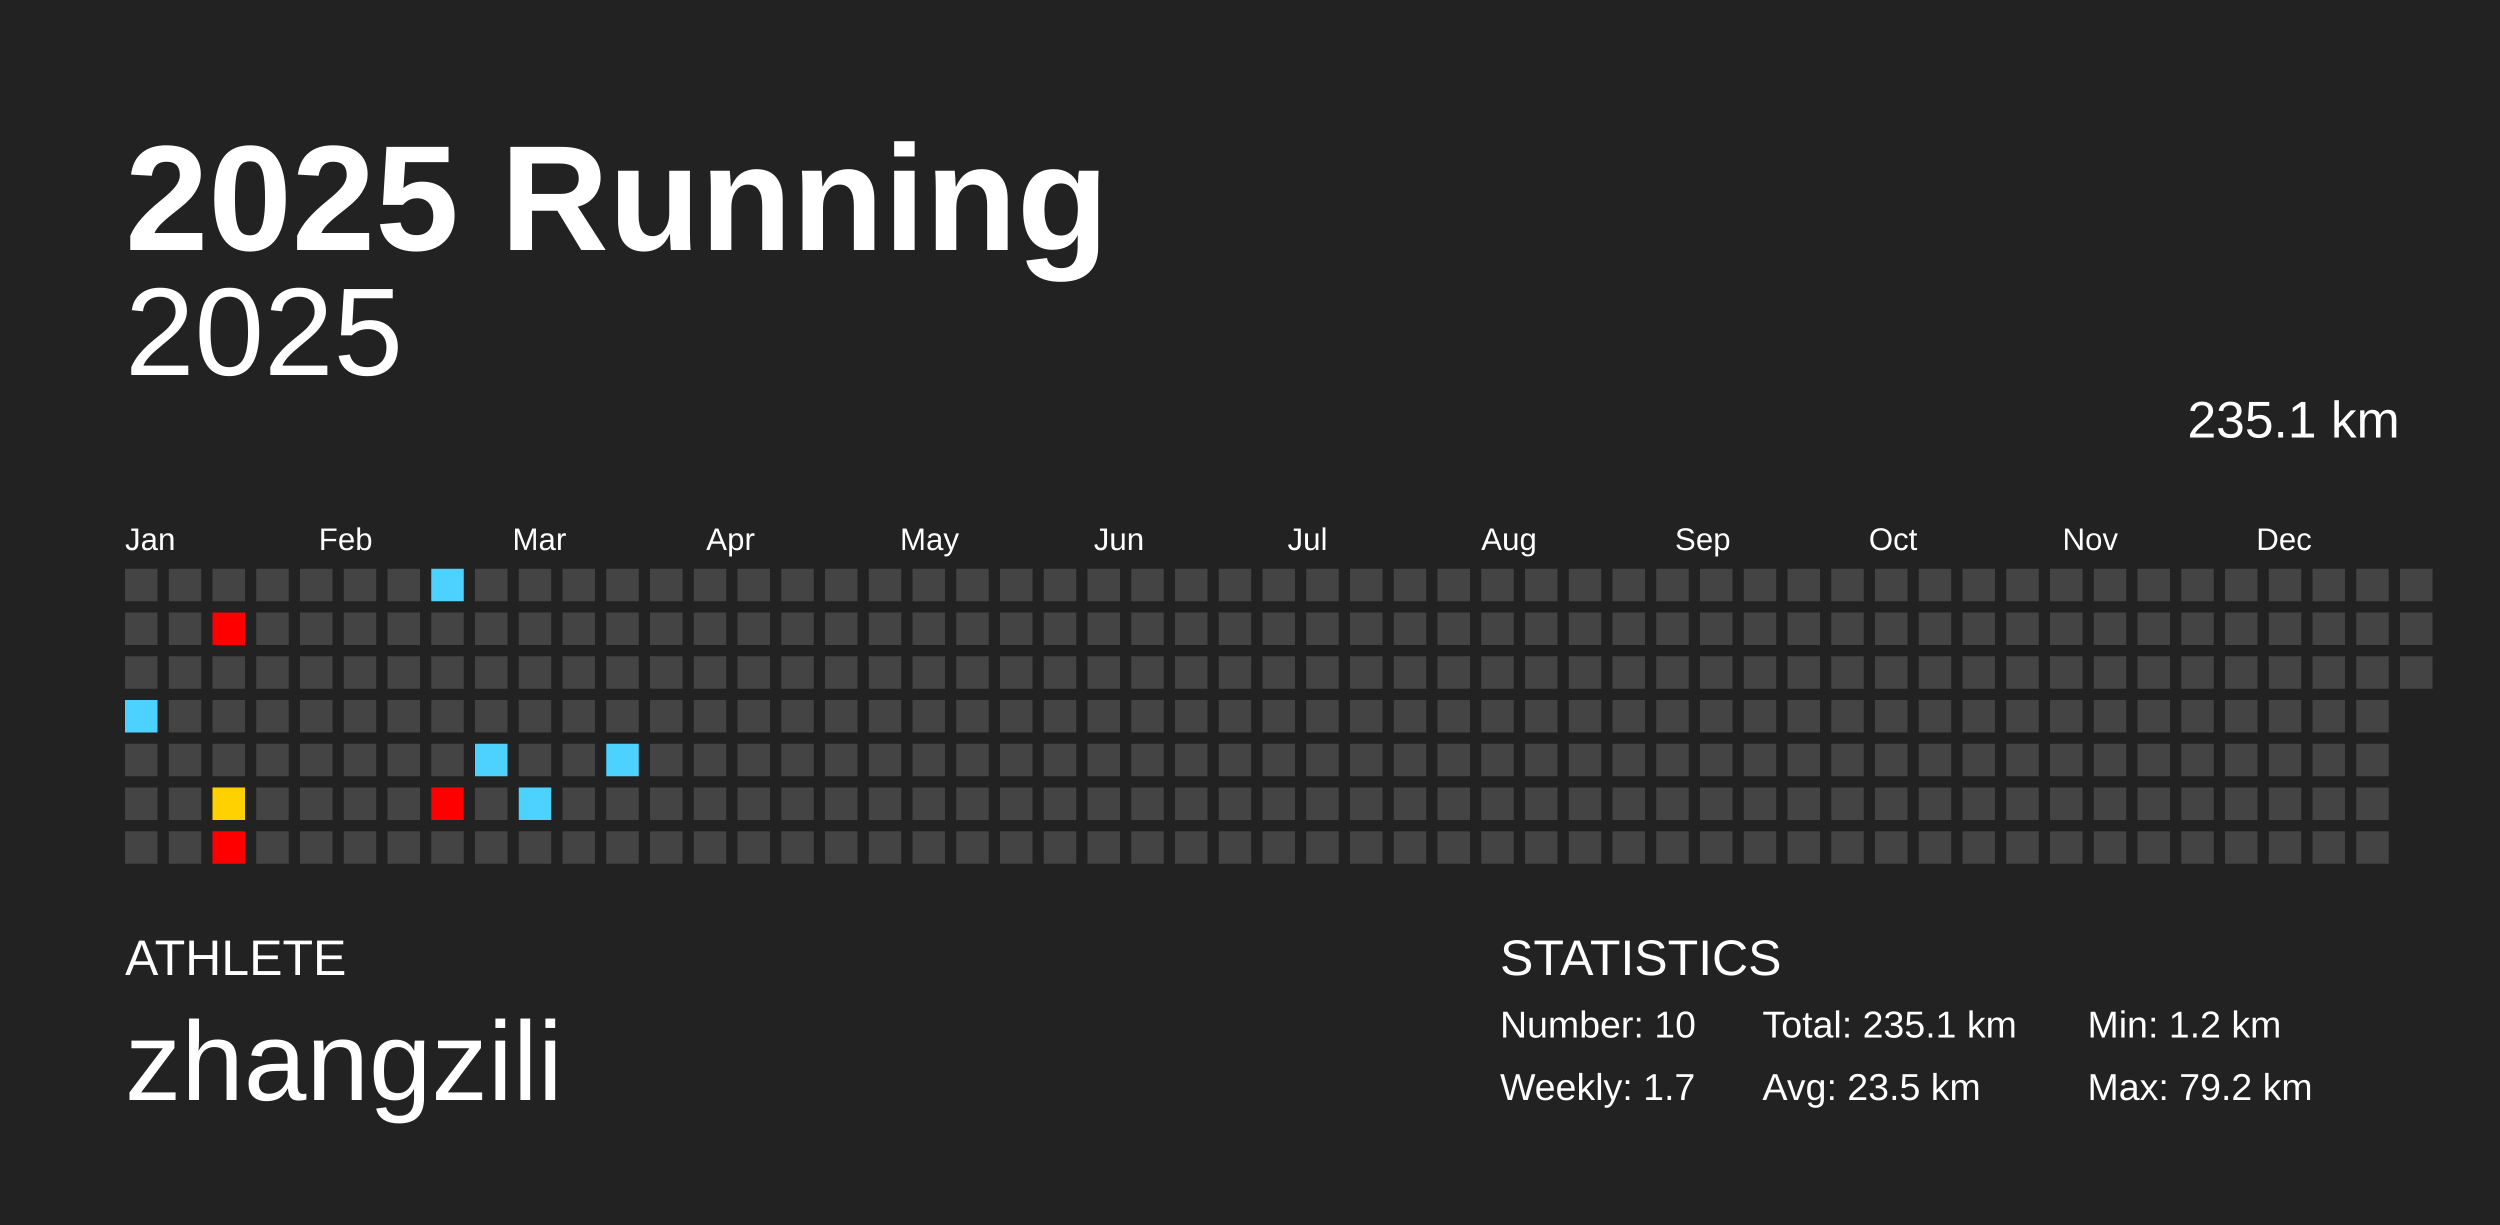
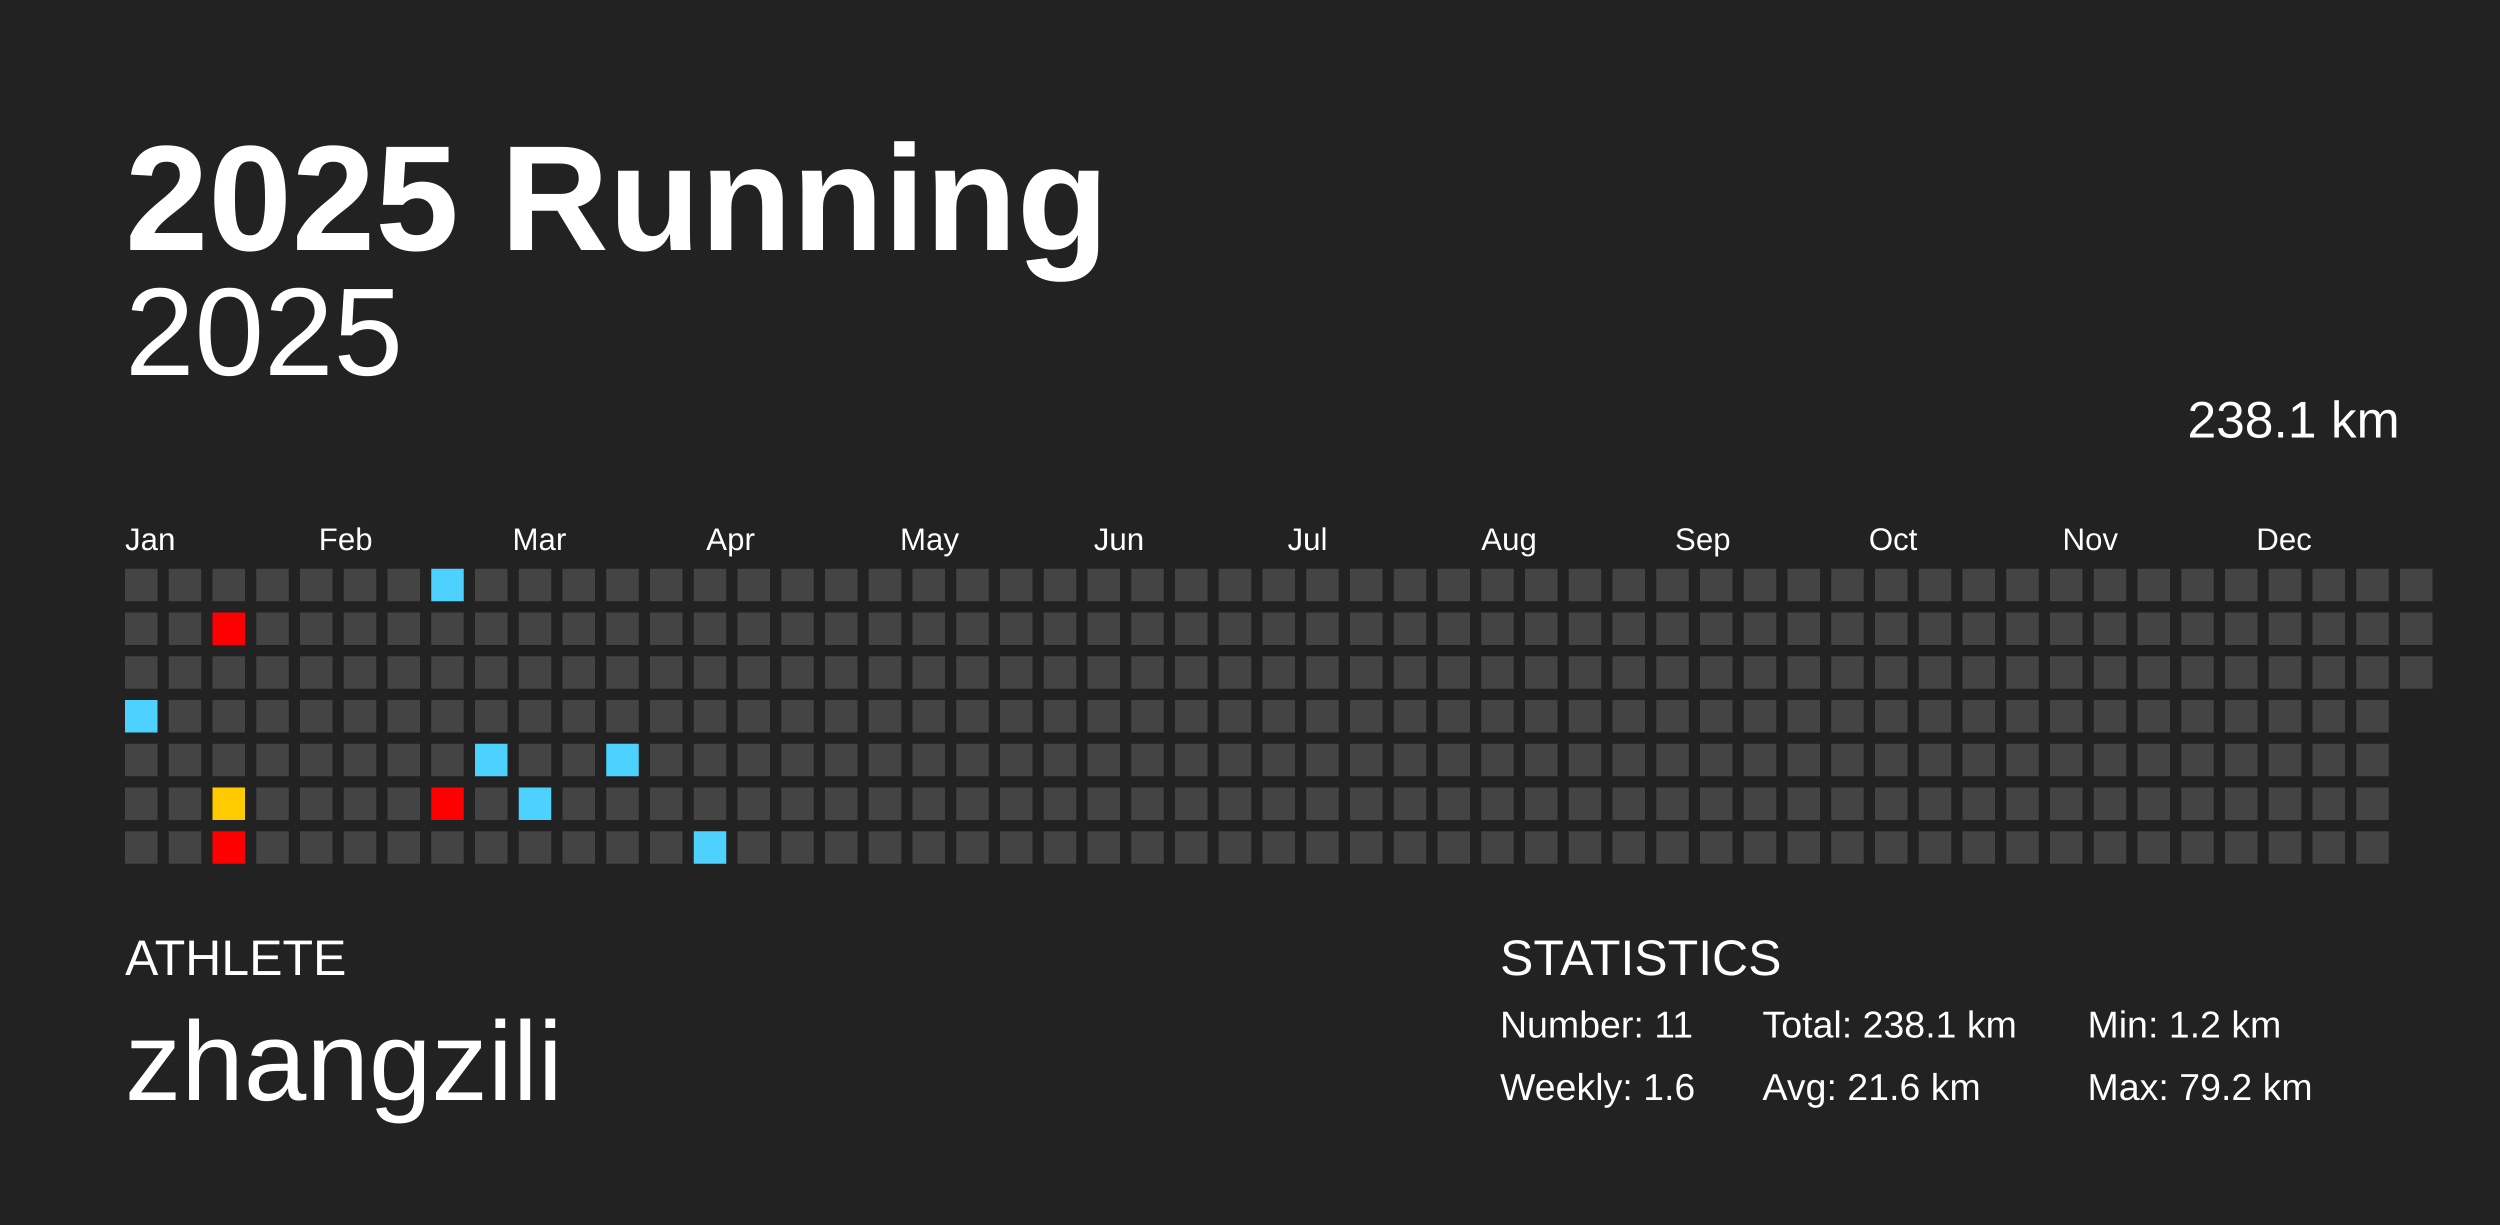
<svg xmlns="http://www.w3.org/2000/svg" baseProfile="full" height="98mm" version="1.1" viewBox="0,0,200,98" width="200mm">
  <defs />
  <rect fill="#222222" height="98" width="200" x="0" y="0" />
  <text fill="#FFFFFF" style="font-size:12px; font-family:Arial; font-weight:bold;" x="10" y="20">2025 Running</text>
  <text fill="#FFFFFF" style="font-size:4px; font-family:Arial" x="10" y="78">ATHLETE</text>
  <text fill="#FFFFFF" style="font-size:9px; font-family:Arial" x="10" y="88">zhangzili</text>
  <text fill="#FFFFFF" style="font-size:4px; font-family:Arial" x="120" y="78">STATISTICS</text>
-   <text fill="#FFFFFF" style="font-size:3px; font-family:Arial" x="120" y="83">Number: 10</text>
-   <text fill="#FFFFFF" style="font-size:3px; font-family:Arial" x="120" y="88">Weekly: 1.7</text>
-   <text fill="#FFFFFF" style="font-size:3px; font-family:Arial" x="141" y="83">Total: 235.1 km</text>
-   <text fill="#FFFFFF" style="font-size:3px; font-family:Arial" x="141" y="88">Avg: 23.5 km</text>
+   <text fill="#FFFFFF" style="font-size:3px; font-family:Arial" x="120" y="83">Number: 11</text>
+   <text fill="#FFFFFF" style="font-size:3px; font-family:Arial" x="120" y="88">Weekly: 1.6</text>
+   <text fill="#FFFFFF" style="font-size:3px; font-family:Arial" x="141" y="83">Total: 238.1 km</text>
+   <text fill="#FFFFFF" style="font-size:3px; font-family:Arial" x="141" y="88">Avg: 21.6 km</text>
  <text fill="#FFFFFF" style="font-size:3px; font-family:Arial" x="167" y="83">Min: 1.2 km</text>
  <text fill="#FFFFFF" style="font-size:3px; font-family:Arial" x="167" y="88">Max: 79.2 km</text>
  <text alignment-baseline="hanging" fill="#FFFFFF" style="font-size:10.0px; font-family:Arial;" x="10" y="30">2025</text>
-   <text alignment-baseline="hanging" fill="#FFFFFF" style="font-size:4.125px; font-family:Arial;" x="175" y="35">235.1 km</text>
+   <text alignment-baseline="hanging" fill="#FFFFFF" style="font-size:4.125px; font-family:Arial;" x="175" y="35">238.1 km</text>
  <text fill="#FFFFFF" style="font-size:2.5px; font-family:Arial" x="10.0" y="44">Jan</text>
  <text fill="#FFFFFF" style="font-size:2.5px; font-family:Arial" x="25.5" y="44">Feb</text>
  <text fill="#FFFFFF" style="font-size:2.5px; font-family:Arial" x="41.0" y="44">Mar</text>
  <text fill="#FFFFFF" style="font-size:2.5px; font-family:Arial" x="56.5" y="44">Apr</text>
  <text fill="#FFFFFF" style="font-size:2.5px; font-family:Arial" x="72.0" y="44">May</text>
  <text fill="#FFFFFF" style="font-size:2.5px; font-family:Arial" x="87.5" y="44">Jun</text>
  <text fill="#FFFFFF" style="font-size:2.5px; font-family:Arial" x="103.0" y="44">Jul</text>
  <text fill="#FFFFFF" style="font-size:2.5px; font-family:Arial" x="118.5" y="44">Aug</text>
  <text fill="#FFFFFF" style="font-size:2.5px; font-family:Arial" x="134.0" y="44">Sep</text>
  <text fill="#FFFFFF" style="font-size:2.5px; font-family:Arial" x="149.5" y="44">Oct</text>
  <text fill="#FFFFFF" style="font-size:2.5px; font-family:Arial" x="165.0" y="44">Nov</text>
  <text fill="#FFFFFF" style="font-size:2.5px; font-family:Arial" x="180.5" y="44">Dec</text>
  <rect fill="#444444" height="2.6" width="2.6" x="10.0" y="45.5" />
  <rect fill="#444444" height="2.6" width="2.6" x="10.0" y="49.0" />
  <rect fill="#444444" height="2.6" width="2.6" x="10.0" y="52.5" />
  <rect fill="#4dd2ff" height="2.6" width="2.6" x="10.0" y="56.0" />
  <rect fill="#444444" height="2.6" width="2.6" x="10.0" y="59.5" />
  <rect fill="#444444" height="2.6" width="2.6" x="10.0" y="63.0" />
  <rect fill="#444444" height="2.6" width="2.6" x="10.0" y="66.5" />
  <rect fill="#444444" height="2.6" width="2.6" x="13.5" y="45.5" />
  <rect fill="#444444" height="2.6" width="2.6" x="13.5" y="49.0" />
  <rect fill="#444444" height="2.6" width="2.6" x="13.5" y="52.5" />
  <rect fill="#444444" height="2.6" width="2.6" x="13.5" y="56.0" />
  <rect fill="#444444" height="2.6" width="2.6" x="13.5" y="59.5" />
  <rect fill="#444444" height="2.6" width="2.6" x="13.5" y="63.0" />
  <rect fill="#444444" height="2.6" width="2.6" x="13.5" y="66.5" />
  <rect fill="#444444" height="2.6" width="2.6" x="17.0" y="45.5" />
  <rect fill="red" height="2.6" width="2.6" x="17.0" y="49.0" />
  <rect fill="#444444" height="2.6" width="2.6" x="17.0" y="52.5" />
  <rect fill="#444444" height="2.6" width="2.6" x="17.0" y="56.0" />
  <rect fill="#444444" height="2.6" width="2.6" x="17.0" y="59.5" />
-   <rect fill="#ffd100" height="2.6" width="2.6" x="17.0" y="63.0" />
+   <rect fill="#ffca00" height="2.6" width="2.6" x="17.0" y="63.0" />
  <rect fill="red" height="2.6" width="2.6" x="17.0" y="66.5" />
  <rect fill="#444444" height="2.6" width="2.6" x="20.5" y="45.5" />
  <rect fill="#444444" height="2.6" width="2.6" x="20.5" y="49.0" />
  <rect fill="#444444" height="2.6" width="2.6" x="20.5" y="52.5" />
  <rect fill="#444444" height="2.6" width="2.6" x="20.5" y="56.0" />
  <rect fill="#444444" height="2.6" width="2.6" x="20.5" y="59.5" />
  <rect fill="#444444" height="2.6" width="2.6" x="20.5" y="63.0" />
  <rect fill="#444444" height="2.6" width="2.6" x="20.5" y="66.5" />
  <rect fill="#444444" height="2.6" width="2.6" x="24.0" y="45.5" />
  <rect fill="#444444" height="2.6" width="2.6" x="24.0" y="49.0" />
  <rect fill="#444444" height="2.6" width="2.6" x="24.0" y="52.5" />
  <rect fill="#444444" height="2.6" width="2.6" x="24.0" y="56.0" />
  <rect fill="#444444" height="2.6" width="2.6" x="24.0" y="59.5" />
  <rect fill="#444444" height="2.6" width="2.6" x="24.0" y="63.0" />
  <rect fill="#444444" height="2.6" width="2.6" x="24.0" y="66.5" />
  <rect fill="#444444" height="2.6" width="2.6" x="27.5" y="45.5" />
  <rect fill="#444444" height="2.6" width="2.6" x="27.5" y="49.0" />
  <rect fill="#444444" height="2.6" width="2.6" x="27.5" y="52.5" />
  <rect fill="#444444" height="2.6" width="2.6" x="27.5" y="56.0" />
  <rect fill="#444444" height="2.6" width="2.6" x="27.5" y="59.5" />
  <rect fill="#444444" height="2.6" width="2.6" x="27.5" y="63.0" />
  <rect fill="#444444" height="2.6" width="2.6" x="27.5" y="66.5" />
  <rect fill="#444444" height="2.6" width="2.6" x="31.0" y="45.5" />
  <rect fill="#444444" height="2.6" width="2.6" x="31.0" y="49.0" />
  <rect fill="#444444" height="2.6" width="2.6" x="31.0" y="52.5" />
  <rect fill="#444444" height="2.6" width="2.6" x="31.0" y="56.0" />
  <rect fill="#444444" height="2.6" width="2.6" x="31.0" y="59.5" />
  <rect fill="#444444" height="2.6" width="2.6" x="31.0" y="63.0" />
  <rect fill="#444444" height="2.6" width="2.6" x="31.0" y="66.5" />
  <rect fill="#4dd2ff" height="2.6" width="2.6" x="34.5" y="45.5" />
  <rect fill="#444444" height="2.6" width="2.6" x="34.5" y="49.0" />
  <rect fill="#444444" height="2.6" width="2.6" x="34.5" y="52.5" />
  <rect fill="#444444" height="2.6" width="2.6" x="34.5" y="56.0" />
  <rect fill="#444444" height="2.6" width="2.6" x="34.5" y="59.5" />
  <rect fill="red" height="2.6" width="2.6" x="34.5" y="63.0" />
  <rect fill="#444444" height="2.6" width="2.6" x="34.5" y="66.5" />
  <rect fill="#444444" height="2.6" width="2.6" x="38.0" y="45.5" />
  <rect fill="#444444" height="2.6" width="2.6" x="38.0" y="49.0" />
  <rect fill="#444444" height="2.6" width="2.6" x="38.0" y="52.5" />
  <rect fill="#444444" height="2.6" width="2.6" x="38.0" y="56.0" />
  <rect fill="#4dd2ff" height="2.6" width="2.6" x="38.0" y="59.5" />
  <rect fill="#444444" height="2.6" width="2.6" x="38.0" y="63.0" />
  <rect fill="#444444" height="2.6" width="2.6" x="38.0" y="66.5" />
  <rect fill="#444444" height="2.6" width="2.6" x="41.5" y="45.5" />
  <rect fill="#444444" height="2.6" width="2.6" x="41.5" y="49.0" />
  <rect fill="#444444" height="2.6" width="2.6" x="41.5" y="52.5" />
  <rect fill="#444444" height="2.6" width="2.6" x="41.5" y="56.0" />
  <rect fill="#444444" height="2.6" width="2.6" x="41.5" y="59.5" />
  <rect fill="#4dd2ff" height="2.6" width="2.6" x="41.5" y="63.0" />
  <rect fill="#444444" height="2.6" width="2.6" x="41.5" y="66.5" />
  <rect fill="#444444" height="2.6" width="2.6" x="45.0" y="45.5" />
  <rect fill="#444444" height="2.6" width="2.6" x="45.0" y="49.0" />
  <rect fill="#444444" height="2.6" width="2.6" x="45.0" y="52.5" />
  <rect fill="#444444" height="2.6" width="2.6" x="45.0" y="56.0" />
  <rect fill="#444444" height="2.6" width="2.6" x="45.0" y="59.5" />
  <rect fill="#444444" height="2.6" width="2.6" x="45.0" y="63.0" />
  <rect fill="#444444" height="2.6" width="2.6" x="45.0" y="66.5" />
  <rect fill="#444444" height="2.6" width="2.6" x="48.5" y="45.5" />
  <rect fill="#444444" height="2.6" width="2.6" x="48.5" y="49.0" />
  <rect fill="#444444" height="2.6" width="2.6" x="48.5" y="52.5" />
  <rect fill="#444444" height="2.6" width="2.6" x="48.5" y="56.0" />
  <rect fill="#4dd2ff" height="2.6" width="2.6" x="48.5" y="59.5" />
  <rect fill="#444444" height="2.6" width="2.6" x="48.5" y="63.0" />
  <rect fill="#444444" height="2.6" width="2.6" x="48.5" y="66.5" />
  <rect fill="#444444" height="2.6" width="2.6" x="52.0" y="45.5" />
  <rect fill="#444444" height="2.6" width="2.6" x="52.0" y="49.0" />
  <rect fill="#444444" height="2.6" width="2.6" x="52.0" y="52.5" />
  <rect fill="#444444" height="2.6" width="2.6" x="52.0" y="56.0" />
  <rect fill="#444444" height="2.6" width="2.6" x="52.0" y="59.5" />
  <rect fill="#444444" height="2.6" width="2.6" x="52.0" y="63.0" />
  <rect fill="#444444" height="2.6" width="2.6" x="52.0" y="66.5" />
  <rect fill="#444444" height="2.6" width="2.6" x="55.5" y="45.5" />
  <rect fill="#444444" height="2.6" width="2.6" x="55.5" y="49.0" />
  <rect fill="#444444" height="2.6" width="2.6" x="55.5" y="52.5" />
  <rect fill="#444444" height="2.6" width="2.6" x="55.5" y="56.0" />
  <rect fill="#444444" height="2.6" width="2.6" x="55.5" y="59.5" />
  <rect fill="#444444" height="2.6" width="2.6" x="55.5" y="63.0" />
-   <rect fill="#444444" height="2.6" width="2.6" x="55.5" y="66.5" />
+   <rect fill="#4dd2ff" height="2.6" width="2.6" x="55.5" y="66.5" />
  <rect fill="#444444" height="2.6" width="2.6" x="59.0" y="45.5" />
  <rect fill="#444444" height="2.6" width="2.6" x="59.0" y="49.0" />
  <rect fill="#444444" height="2.6" width="2.6" x="59.0" y="52.5" />
  <rect fill="#444444" height="2.6" width="2.6" x="59.0" y="56.0" />
  <rect fill="#444444" height="2.6" width="2.6" x="59.0" y="59.5" />
  <rect fill="#444444" height="2.6" width="2.6" x="59.0" y="63.0" />
  <rect fill="#444444" height="2.6" width="2.6" x="59.0" y="66.5" />
  <rect fill="#444444" height="2.6" width="2.6" x="62.5" y="45.5" />
  <rect fill="#444444" height="2.6" width="2.6" x="62.5" y="49.0" />
  <rect fill="#444444" height="2.6" width="2.6" x="62.5" y="52.5" />
  <rect fill="#444444" height="2.6" width="2.6" x="62.5" y="56.0" />
  <rect fill="#444444" height="2.6" width="2.6" x="62.5" y="59.5" />
  <rect fill="#444444" height="2.6" width="2.6" x="62.5" y="63.0" />
  <rect fill="#444444" height="2.6" width="2.6" x="62.5" y="66.5" />
  <rect fill="#444444" height="2.6" width="2.6" x="66.0" y="45.5" />
  <rect fill="#444444" height="2.6" width="2.6" x="66.0" y="49.0" />
  <rect fill="#444444" height="2.6" width="2.6" x="66.0" y="52.5" />
  <rect fill="#444444" height="2.6" width="2.6" x="66.0" y="56.0" />
  <rect fill="#444444" height="2.6" width="2.6" x="66.0" y="59.5" />
  <rect fill="#444444" height="2.6" width="2.6" x="66.0" y="63.0" />
  <rect fill="#444444" height="2.6" width="2.6" x="66.0" y="66.5" />
  <rect fill="#444444" height="2.6" width="2.6" x="69.5" y="45.5" />
  <rect fill="#444444" height="2.6" width="2.6" x="69.5" y="49.0" />
  <rect fill="#444444" height="2.6" width="2.6" x="69.5" y="52.5" />
  <rect fill="#444444" height="2.6" width="2.6" x="69.5" y="56.0" />
  <rect fill="#444444" height="2.6" width="2.6" x="69.5" y="59.5" />
  <rect fill="#444444" height="2.6" width="2.6" x="69.5" y="63.0" />
  <rect fill="#444444" height="2.6" width="2.6" x="69.5" y="66.5" />
  <rect fill="#444444" height="2.6" width="2.6" x="73.0" y="45.5" />
  <rect fill="#444444" height="2.6" width="2.6" x="73.0" y="49.0" />
  <rect fill="#444444" height="2.6" width="2.6" x="73.0" y="52.5" />
  <rect fill="#444444" height="2.6" width="2.6" x="73.0" y="56.0" />
  <rect fill="#444444" height="2.6" width="2.6" x="73.0" y="59.5" />
  <rect fill="#444444" height="2.6" width="2.6" x="73.0" y="63.0" />
  <rect fill="#444444" height="2.6" width="2.6" x="73.0" y="66.5" />
  <rect fill="#444444" height="2.6" width="2.6" x="76.5" y="45.5" />
  <rect fill="#444444" height="2.6" width="2.6" x="76.5" y="49.0" />
  <rect fill="#444444" height="2.6" width="2.6" x="76.5" y="52.5" />
  <rect fill="#444444" height="2.6" width="2.6" x="76.5" y="56.0" />
  <rect fill="#444444" height="2.6" width="2.6" x="76.5" y="59.5" />
  <rect fill="#444444" height="2.6" width="2.6" x="76.5" y="63.0" />
  <rect fill="#444444" height="2.6" width="2.6" x="76.5" y="66.5" />
  <rect fill="#444444" height="2.6" width="2.6" x="80.0" y="45.5" />
  <rect fill="#444444" height="2.6" width="2.6" x="80.0" y="49.0" />
  <rect fill="#444444" height="2.6" width="2.6" x="80.0" y="52.5" />
  <rect fill="#444444" height="2.6" width="2.6" x="80.0" y="56.0" />
  <rect fill="#444444" height="2.6" width="2.6" x="80.0" y="59.5" />
  <rect fill="#444444" height="2.6" width="2.6" x="80.0" y="63.0" />
  <rect fill="#444444" height="2.6" width="2.6" x="80.0" y="66.5" />
  <rect fill="#444444" height="2.6" width="2.6" x="83.5" y="45.5" />
  <rect fill="#444444" height="2.6" width="2.6" x="83.5" y="49.0" />
  <rect fill="#444444" height="2.6" width="2.6" x="83.5" y="52.5" />
  <rect fill="#444444" height="2.6" width="2.6" x="83.5" y="56.0" />
  <rect fill="#444444" height="2.6" width="2.6" x="83.5" y="59.5" />
  <rect fill="#444444" height="2.6" width="2.6" x="83.5" y="63.0" />
  <rect fill="#444444" height="2.6" width="2.6" x="83.5" y="66.5" />
  <rect fill="#444444" height="2.6" width="2.6" x="87.0" y="45.5" />
  <rect fill="#444444" height="2.6" width="2.6" x="87.0" y="49.0" />
  <rect fill="#444444" height="2.6" width="2.6" x="87.0" y="52.5" />
  <rect fill="#444444" height="2.6" width="2.6" x="87.0" y="56.0" />
  <rect fill="#444444" height="2.6" width="2.6" x="87.0" y="59.5" />
  <rect fill="#444444" height="2.6" width="2.6" x="87.0" y="63.0" />
  <rect fill="#444444" height="2.6" width="2.6" x="87.0" y="66.5" />
  <rect fill="#444444" height="2.6" width="2.6" x="90.5" y="45.5" />
  <rect fill="#444444" height="2.6" width="2.6" x="90.5" y="49.0" />
  <rect fill="#444444" height="2.6" width="2.6" x="90.5" y="52.5" />
  <rect fill="#444444" height="2.6" width="2.6" x="90.5" y="56.0" />
  <rect fill="#444444" height="2.6" width="2.6" x="90.5" y="59.5" />
  <rect fill="#444444" height="2.6" width="2.6" x="90.5" y="63.0" />
  <rect fill="#444444" height="2.6" width="2.6" x="90.5" y="66.5" />
  <rect fill="#444444" height="2.6" width="2.6" x="94.0" y="45.5" />
  <rect fill="#444444" height="2.6" width="2.6" x="94.0" y="49.0" />
  <rect fill="#444444" height="2.6" width="2.6" x="94.0" y="52.5" />
  <rect fill="#444444" height="2.6" width="2.6" x="94.0" y="56.0" />
  <rect fill="#444444" height="2.6" width="2.6" x="94.0" y="59.5" />
  <rect fill="#444444" height="2.6" width="2.6" x="94.0" y="63.0" />
  <rect fill="#444444" height="2.6" width="2.6" x="94.0" y="66.5" />
  <rect fill="#444444" height="2.6" width="2.6" x="97.5" y="45.5" />
  <rect fill="#444444" height="2.6" width="2.6" x="97.5" y="49.0" />
  <rect fill="#444444" height="2.6" width="2.6" x="97.5" y="52.5" />
  <rect fill="#444444" height="2.6" width="2.6" x="97.5" y="56.0" />
  <rect fill="#444444" height="2.6" width="2.6" x="97.5" y="59.5" />
  <rect fill="#444444" height="2.6" width="2.6" x="97.5" y="63.0" />
  <rect fill="#444444" height="2.6" width="2.6" x="97.5" y="66.5" />
  <rect fill="#444444" height="2.6" width="2.6" x="101.0" y="45.5" />
  <rect fill="#444444" height="2.6" width="2.6" x="101.0" y="49.0" />
  <rect fill="#444444" height="2.6" width="2.6" x="101.0" y="52.5" />
  <rect fill="#444444" height="2.6" width="2.6" x="101.0" y="56.0" />
  <rect fill="#444444" height="2.6" width="2.6" x="101.0" y="59.5" />
  <rect fill="#444444" height="2.6" width="2.6" x="101.0" y="63.0" />
  <rect fill="#444444" height="2.6" width="2.6" x="101.0" y="66.5" />
  <rect fill="#444444" height="2.6" width="2.6" x="104.5" y="45.5" />
  <rect fill="#444444" height="2.6" width="2.6" x="104.5" y="49.0" />
  <rect fill="#444444" height="2.6" width="2.6" x="104.5" y="52.5" />
  <rect fill="#444444" height="2.6" width="2.6" x="104.5" y="56.0" />
  <rect fill="#444444" height="2.6" width="2.6" x="104.5" y="59.5" />
  <rect fill="#444444" height="2.6" width="2.6" x="104.5" y="63.0" />
  <rect fill="#444444" height="2.6" width="2.6" x="104.5" y="66.5" />
  <rect fill="#444444" height="2.6" width="2.6" x="108.0" y="45.5" />
  <rect fill="#444444" height="2.6" width="2.6" x="108.0" y="49.0" />
  <rect fill="#444444" height="2.6" width="2.6" x="108.0" y="52.5" />
  <rect fill="#444444" height="2.6" width="2.6" x="108.0" y="56.0" />
  <rect fill="#444444" height="2.6" width="2.6" x="108.0" y="59.5" />
  <rect fill="#444444" height="2.6" width="2.6" x="108.0" y="63.0" />
  <rect fill="#444444" height="2.6" width="2.6" x="108.0" y="66.5" />
  <rect fill="#444444" height="2.6" width="2.6" x="111.5" y="45.5" />
  <rect fill="#444444" height="2.6" width="2.6" x="111.5" y="49.0" />
  <rect fill="#444444" height="2.6" width="2.6" x="111.5" y="52.5" />
  <rect fill="#444444" height="2.6" width="2.6" x="111.5" y="56.0" />
  <rect fill="#444444" height="2.6" width="2.6" x="111.5" y="59.5" />
  <rect fill="#444444" height="2.6" width="2.6" x="111.5" y="63.0" />
  <rect fill="#444444" height="2.6" width="2.6" x="111.5" y="66.5" />
  <rect fill="#444444" height="2.6" width="2.6" x="115.0" y="45.5" />
  <rect fill="#444444" height="2.6" width="2.6" x="115.0" y="49.0" />
  <rect fill="#444444" height="2.6" width="2.6" x="115.0" y="52.5" />
  <rect fill="#444444" height="2.6" width="2.6" x="115.0" y="56.0" />
  <rect fill="#444444" height="2.6" width="2.6" x="115.0" y="59.5" />
  <rect fill="#444444" height="2.6" width="2.6" x="115.0" y="63.0" />
  <rect fill="#444444" height="2.6" width="2.6" x="115.0" y="66.5" />
  <rect fill="#444444" height="2.6" width="2.6" x="118.5" y="45.5" />
  <rect fill="#444444" height="2.6" width="2.6" x="118.5" y="49.0" />
  <rect fill="#444444" height="2.6" width="2.6" x="118.5" y="52.5" />
  <rect fill="#444444" height="2.6" width="2.6" x="118.5" y="56.0" />
  <rect fill="#444444" height="2.6" width="2.6" x="118.5" y="59.5" />
  <rect fill="#444444" height="2.6" width="2.6" x="118.5" y="63.0" />
  <rect fill="#444444" height="2.6" width="2.6" x="118.5" y="66.5" />
  <rect fill="#444444" height="2.6" width="2.6" x="122.0" y="45.5" />
  <rect fill="#444444" height="2.6" width="2.6" x="122.0" y="49.0" />
  <rect fill="#444444" height="2.6" width="2.6" x="122.0" y="52.5" />
  <rect fill="#444444" height="2.6" width="2.6" x="122.0" y="56.0" />
  <rect fill="#444444" height="2.6" width="2.6" x="122.0" y="59.5" />
  <rect fill="#444444" height="2.6" width="2.6" x="122.0" y="63.0" />
  <rect fill="#444444" height="2.6" width="2.6" x="122.0" y="66.5" />
  <rect fill="#444444" height="2.6" width="2.6" x="125.5" y="45.5" />
  <rect fill="#444444" height="2.6" width="2.6" x="125.5" y="49.0" />
  <rect fill="#444444" height="2.6" width="2.6" x="125.5" y="52.5" />
  <rect fill="#444444" height="2.6" width="2.6" x="125.5" y="56.0" />
  <rect fill="#444444" height="2.6" width="2.6" x="125.5" y="59.5" />
  <rect fill="#444444" height="2.6" width="2.6" x="125.5" y="63.0" />
  <rect fill="#444444" height="2.6" width="2.6" x="125.5" y="66.5" />
  <rect fill="#444444" height="2.6" width="2.6" x="129.0" y="45.5" />
  <rect fill="#444444" height="2.6" width="2.6" x="129.0" y="49.0" />
  <rect fill="#444444" height="2.6" width="2.6" x="129.0" y="52.5" />
  <rect fill="#444444" height="2.6" width="2.6" x="129.0" y="56.0" />
  <rect fill="#444444" height="2.6" width="2.6" x="129.0" y="59.5" />
  <rect fill="#444444" height="2.6" width="2.6" x="129.0" y="63.0" />
  <rect fill="#444444" height="2.6" width="2.6" x="129.0" y="66.5" />
  <rect fill="#444444" height="2.6" width="2.6" x="132.5" y="45.5" />
  <rect fill="#444444" height="2.6" width="2.6" x="132.5" y="49.0" />
  <rect fill="#444444" height="2.6" width="2.6" x="132.5" y="52.5" />
  <rect fill="#444444" height="2.6" width="2.6" x="132.5" y="56.0" />
  <rect fill="#444444" height="2.6" width="2.6" x="132.5" y="59.5" />
  <rect fill="#444444" height="2.6" width="2.6" x="132.5" y="63.0" />
  <rect fill="#444444" height="2.6" width="2.6" x="132.5" y="66.5" />
  <rect fill="#444444" height="2.6" width="2.6" x="136.0" y="45.5" />
  <rect fill="#444444" height="2.6" width="2.6" x="136.0" y="49.0" />
  <rect fill="#444444" height="2.6" width="2.6" x="136.0" y="52.5" />
  <rect fill="#444444" height="2.6" width="2.6" x="136.0" y="56.0" />
  <rect fill="#444444" height="2.6" width="2.6" x="136.0" y="59.5" />
  <rect fill="#444444" height="2.6" width="2.6" x="136.0" y="63.0" />
  <rect fill="#444444" height="2.6" width="2.6" x="136.0" y="66.5" />
  <rect fill="#444444" height="2.6" width="2.6" x="139.5" y="45.5" />
  <rect fill="#444444" height="2.6" width="2.6" x="139.5" y="49.0" />
  <rect fill="#444444" height="2.6" width="2.6" x="139.5" y="52.5" />
  <rect fill="#444444" height="2.6" width="2.6" x="139.5" y="56.0" />
  <rect fill="#444444" height="2.6" width="2.6" x="139.5" y="59.5" />
  <rect fill="#444444" height="2.6" width="2.6" x="139.5" y="63.0" />
  <rect fill="#444444" height="2.6" width="2.6" x="139.5" y="66.5" />
  <rect fill="#444444" height="2.6" width="2.6" x="143.0" y="45.5" />
  <rect fill="#444444" height="2.6" width="2.6" x="143.0" y="49.0" />
  <rect fill="#444444" height="2.6" width="2.6" x="143.0" y="52.5" />
  <rect fill="#444444" height="2.6" width="2.6" x="143.0" y="56.0" />
  <rect fill="#444444" height="2.6" width="2.6" x="143.0" y="59.5" />
  <rect fill="#444444" height="2.6" width="2.6" x="143.0" y="63.0" />
  <rect fill="#444444" height="2.6" width="2.6" x="143.0" y="66.5" />
  <rect fill="#444444" height="2.6" width="2.6" x="146.5" y="45.5" />
  <rect fill="#444444" height="2.6" width="2.6" x="146.5" y="49.0" />
  <rect fill="#444444" height="2.6" width="2.6" x="146.5" y="52.5" />
  <rect fill="#444444" height="2.6" width="2.6" x="146.5" y="56.0" />
  <rect fill="#444444" height="2.6" width="2.6" x="146.5" y="59.5" />
  <rect fill="#444444" height="2.6" width="2.6" x="146.5" y="63.0" />
  <rect fill="#444444" height="2.6" width="2.6" x="146.5" y="66.5" />
  <rect fill="#444444" height="2.6" width="2.6" x="150.0" y="45.5" />
  <rect fill="#444444" height="2.6" width="2.6" x="150.0" y="49.0" />
  <rect fill="#444444" height="2.6" width="2.6" x="150.0" y="52.5" />
  <rect fill="#444444" height="2.6" width="2.6" x="150.0" y="56.0" />
  <rect fill="#444444" height="2.6" width="2.6" x="150.0" y="59.5" />
  <rect fill="#444444" height="2.6" width="2.6" x="150.0" y="63.0" />
  <rect fill="#444444" height="2.6" width="2.6" x="150.0" y="66.5" />
  <rect fill="#444444" height="2.6" width="2.6" x="153.5" y="45.5" />
  <rect fill="#444444" height="2.6" width="2.6" x="153.5" y="49.0" />
  <rect fill="#444444" height="2.6" width="2.6" x="153.5" y="52.5" />
  <rect fill="#444444" height="2.6" width="2.6" x="153.5" y="56.0" />
  <rect fill="#444444" height="2.6" width="2.6" x="153.5" y="59.5" />
  <rect fill="#444444" height="2.6" width="2.6" x="153.5" y="63.0" />
  <rect fill="#444444" height="2.6" width="2.6" x="153.5" y="66.5" />
  <rect fill="#444444" height="2.6" width="2.6" x="157.0" y="45.5" />
  <rect fill="#444444" height="2.6" width="2.6" x="157.0" y="49.0" />
  <rect fill="#444444" height="2.6" width="2.6" x="157.0" y="52.5" />
  <rect fill="#444444" height="2.6" width="2.6" x="157.0" y="56.0" />
  <rect fill="#444444" height="2.6" width="2.6" x="157.0" y="59.5" />
  <rect fill="#444444" height="2.6" width="2.6" x="157.0" y="63.0" />
  <rect fill="#444444" height="2.6" width="2.6" x="157.0" y="66.5" />
  <rect fill="#444444" height="2.6" width="2.6" x="160.5" y="45.5" />
  <rect fill="#444444" height="2.6" width="2.6" x="160.5" y="49.0" />
  <rect fill="#444444" height="2.6" width="2.6" x="160.5" y="52.5" />
  <rect fill="#444444" height="2.6" width="2.6" x="160.5" y="56.0" />
  <rect fill="#444444" height="2.6" width="2.6" x="160.5" y="59.5" />
  <rect fill="#444444" height="2.6" width="2.6" x="160.5" y="63.0" />
  <rect fill="#444444" height="2.6" width="2.6" x="160.5" y="66.5" />
  <rect fill="#444444" height="2.6" width="2.6" x="164.0" y="45.5" />
  <rect fill="#444444" height="2.6" width="2.6" x="164.0" y="49.0" />
  <rect fill="#444444" height="2.6" width="2.6" x="164.0" y="52.5" />
  <rect fill="#444444" height="2.6" width="2.6" x="164.0" y="56.0" />
  <rect fill="#444444" height="2.6" width="2.6" x="164.0" y="59.5" />
  <rect fill="#444444" height="2.6" width="2.6" x="164.0" y="63.0" />
  <rect fill="#444444" height="2.6" width="2.6" x="164.0" y="66.5" />
  <rect fill="#444444" height="2.6" width="2.6" x="167.5" y="45.5" />
  <rect fill="#444444" height="2.6" width="2.6" x="167.5" y="49.0" />
  <rect fill="#444444" height="2.6" width="2.6" x="167.5" y="52.5" />
  <rect fill="#444444" height="2.6" width="2.6" x="167.5" y="56.0" />
  <rect fill="#444444" height="2.6" width="2.6" x="167.5" y="59.5" />
  <rect fill="#444444" height="2.6" width="2.6" x="167.5" y="63.0" />
  <rect fill="#444444" height="2.6" width="2.6" x="167.5" y="66.5" />
  <rect fill="#444444" height="2.6" width="2.6" x="171.0" y="45.5" />
  <rect fill="#444444" height="2.6" width="2.6" x="171.0" y="49.0" />
  <rect fill="#444444" height="2.6" width="2.6" x="171.0" y="52.5" />
  <rect fill="#444444" height="2.6" width="2.6" x="171.0" y="56.0" />
  <rect fill="#444444" height="2.6" width="2.6" x="171.0" y="59.5" />
  <rect fill="#444444" height="2.6" width="2.6" x="171.0" y="63.0" />
  <rect fill="#444444" height="2.6" width="2.6" x="171.0" y="66.5" />
  <rect fill="#444444" height="2.6" width="2.6" x="174.5" y="45.5" />
  <rect fill="#444444" height="2.6" width="2.6" x="174.5" y="49.0" />
  <rect fill="#444444" height="2.6" width="2.6" x="174.5" y="52.5" />
  <rect fill="#444444" height="2.6" width="2.6" x="174.5" y="56.0" />
  <rect fill="#444444" height="2.6" width="2.6" x="174.5" y="59.5" />
  <rect fill="#444444" height="2.6" width="2.6" x="174.5" y="63.0" />
  <rect fill="#444444" height="2.6" width="2.6" x="174.5" y="66.5" />
  <rect fill="#444444" height="2.6" width="2.6" x="178.0" y="45.5" />
  <rect fill="#444444" height="2.6" width="2.6" x="178.0" y="49.0" />
  <rect fill="#444444" height="2.6" width="2.6" x="178.0" y="52.5" />
  <rect fill="#444444" height="2.6" width="2.6" x="178.0" y="56.0" />
  <rect fill="#444444" height="2.6" width="2.6" x="178.0" y="59.5" />
  <rect fill="#444444" height="2.6" width="2.6" x="178.0" y="63.0" />
  <rect fill="#444444" height="2.6" width="2.6" x="178.0" y="66.5" />
  <rect fill="#444444" height="2.6" width="2.6" x="181.5" y="45.5" />
  <rect fill="#444444" height="2.6" width="2.6" x="181.5" y="49.0" />
  <rect fill="#444444" height="2.6" width="2.6" x="181.5" y="52.5" />
  <rect fill="#444444" height="2.6" width="2.6" x="181.5" y="56.0" />
  <rect fill="#444444" height="2.6" width="2.6" x="181.5" y="59.5" />
  <rect fill="#444444" height="2.6" width="2.6" x="181.5" y="63.0" />
  <rect fill="#444444" height="2.6" width="2.6" x="181.5" y="66.5" />
  <rect fill="#444444" height="2.6" width="2.6" x="185.0" y="45.5" />
  <rect fill="#444444" height="2.6" width="2.6" x="185.0" y="49.0" />
  <rect fill="#444444" height="2.6" width="2.6" x="185.0" y="52.5" />
  <rect fill="#444444" height="2.6" width="2.6" x="185.0" y="56.0" />
  <rect fill="#444444" height="2.6" width="2.6" x="185.0" y="59.5" />
  <rect fill="#444444" height="2.6" width="2.6" x="185.0" y="63.0" />
  <rect fill="#444444" height="2.6" width="2.6" x="185.0" y="66.5" />
  <rect fill="#444444" height="2.6" width="2.6" x="188.5" y="45.5" />
  <rect fill="#444444" height="2.6" width="2.6" x="188.5" y="49.0" />
  <rect fill="#444444" height="2.6" width="2.6" x="188.5" y="52.5" />
  <rect fill="#444444" height="2.6" width="2.6" x="188.5" y="56.0" />
  <rect fill="#444444" height="2.6" width="2.6" x="188.5" y="59.5" />
  <rect fill="#444444" height="2.6" width="2.6" x="188.5" y="63.0" />
  <rect fill="#444444" height="2.6" width="2.6" x="188.5" y="66.5" />
  <rect fill="#444444" height="2.6" width="2.6" x="192.0" y="45.5" />
  <rect fill="#444444" height="2.6" width="2.6" x="192.0" y="49.0" />
  <rect fill="#444444" height="2.6" width="2.6" x="192.0" y="52.5" />
</svg>
